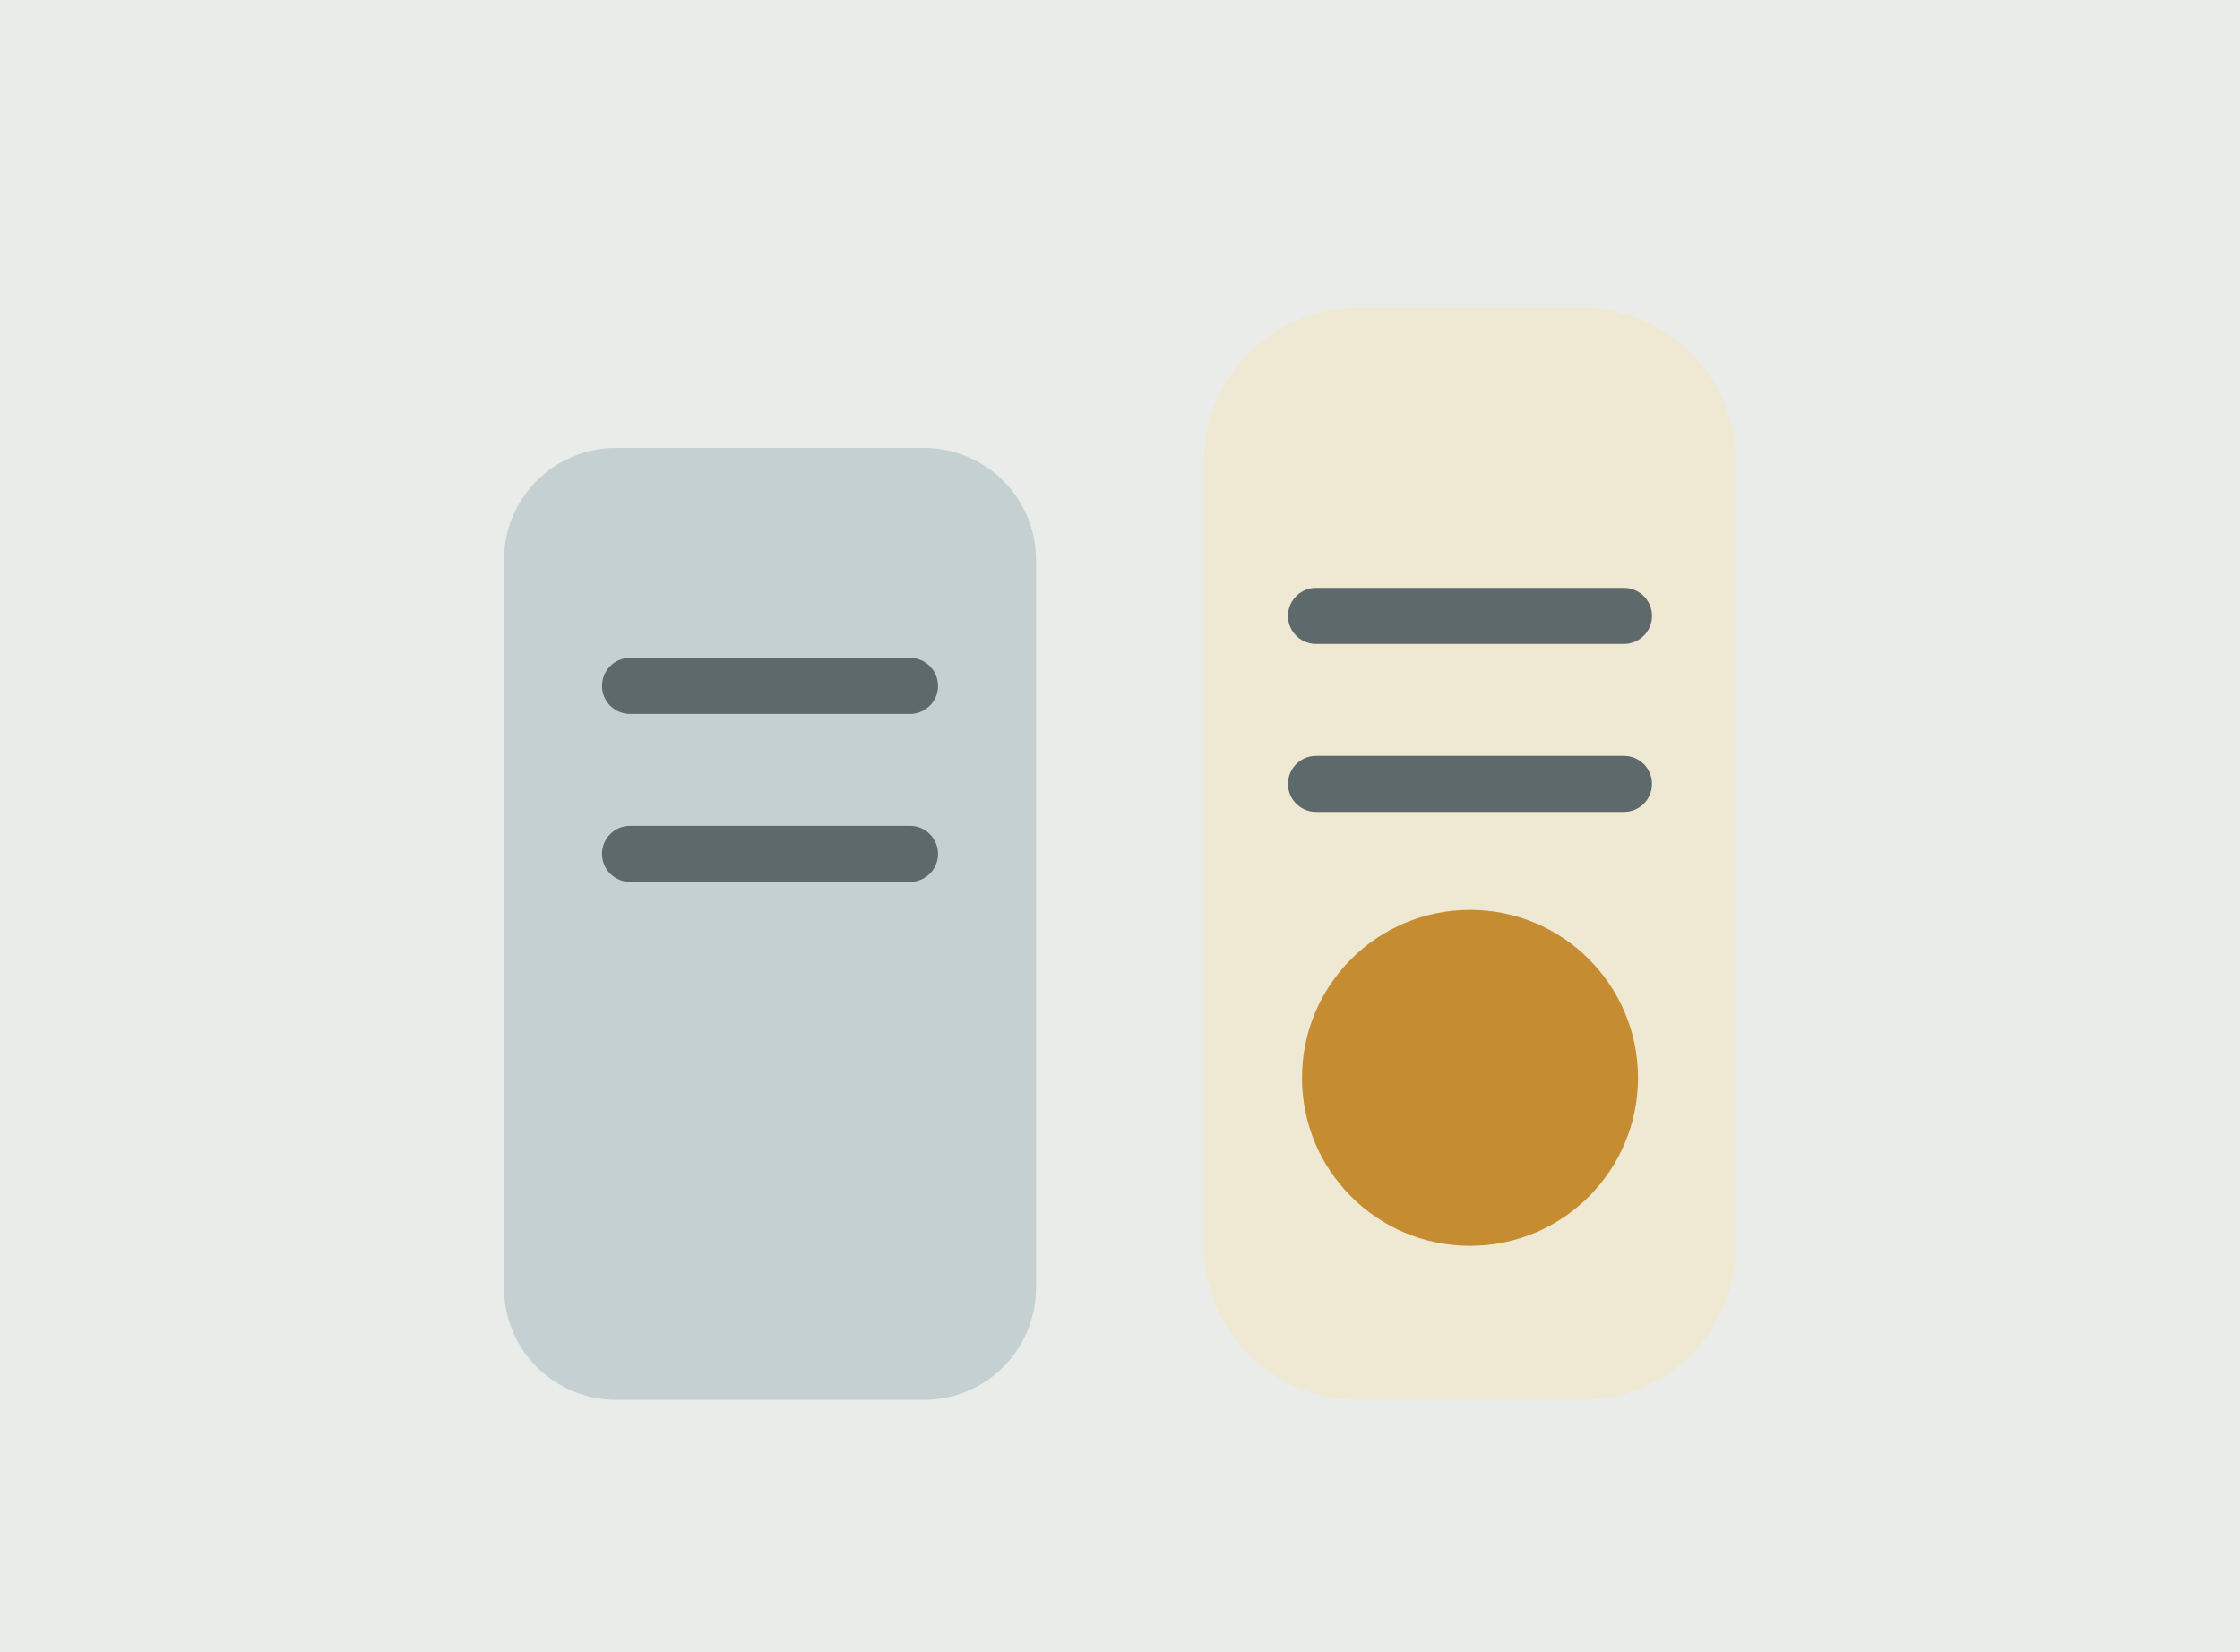
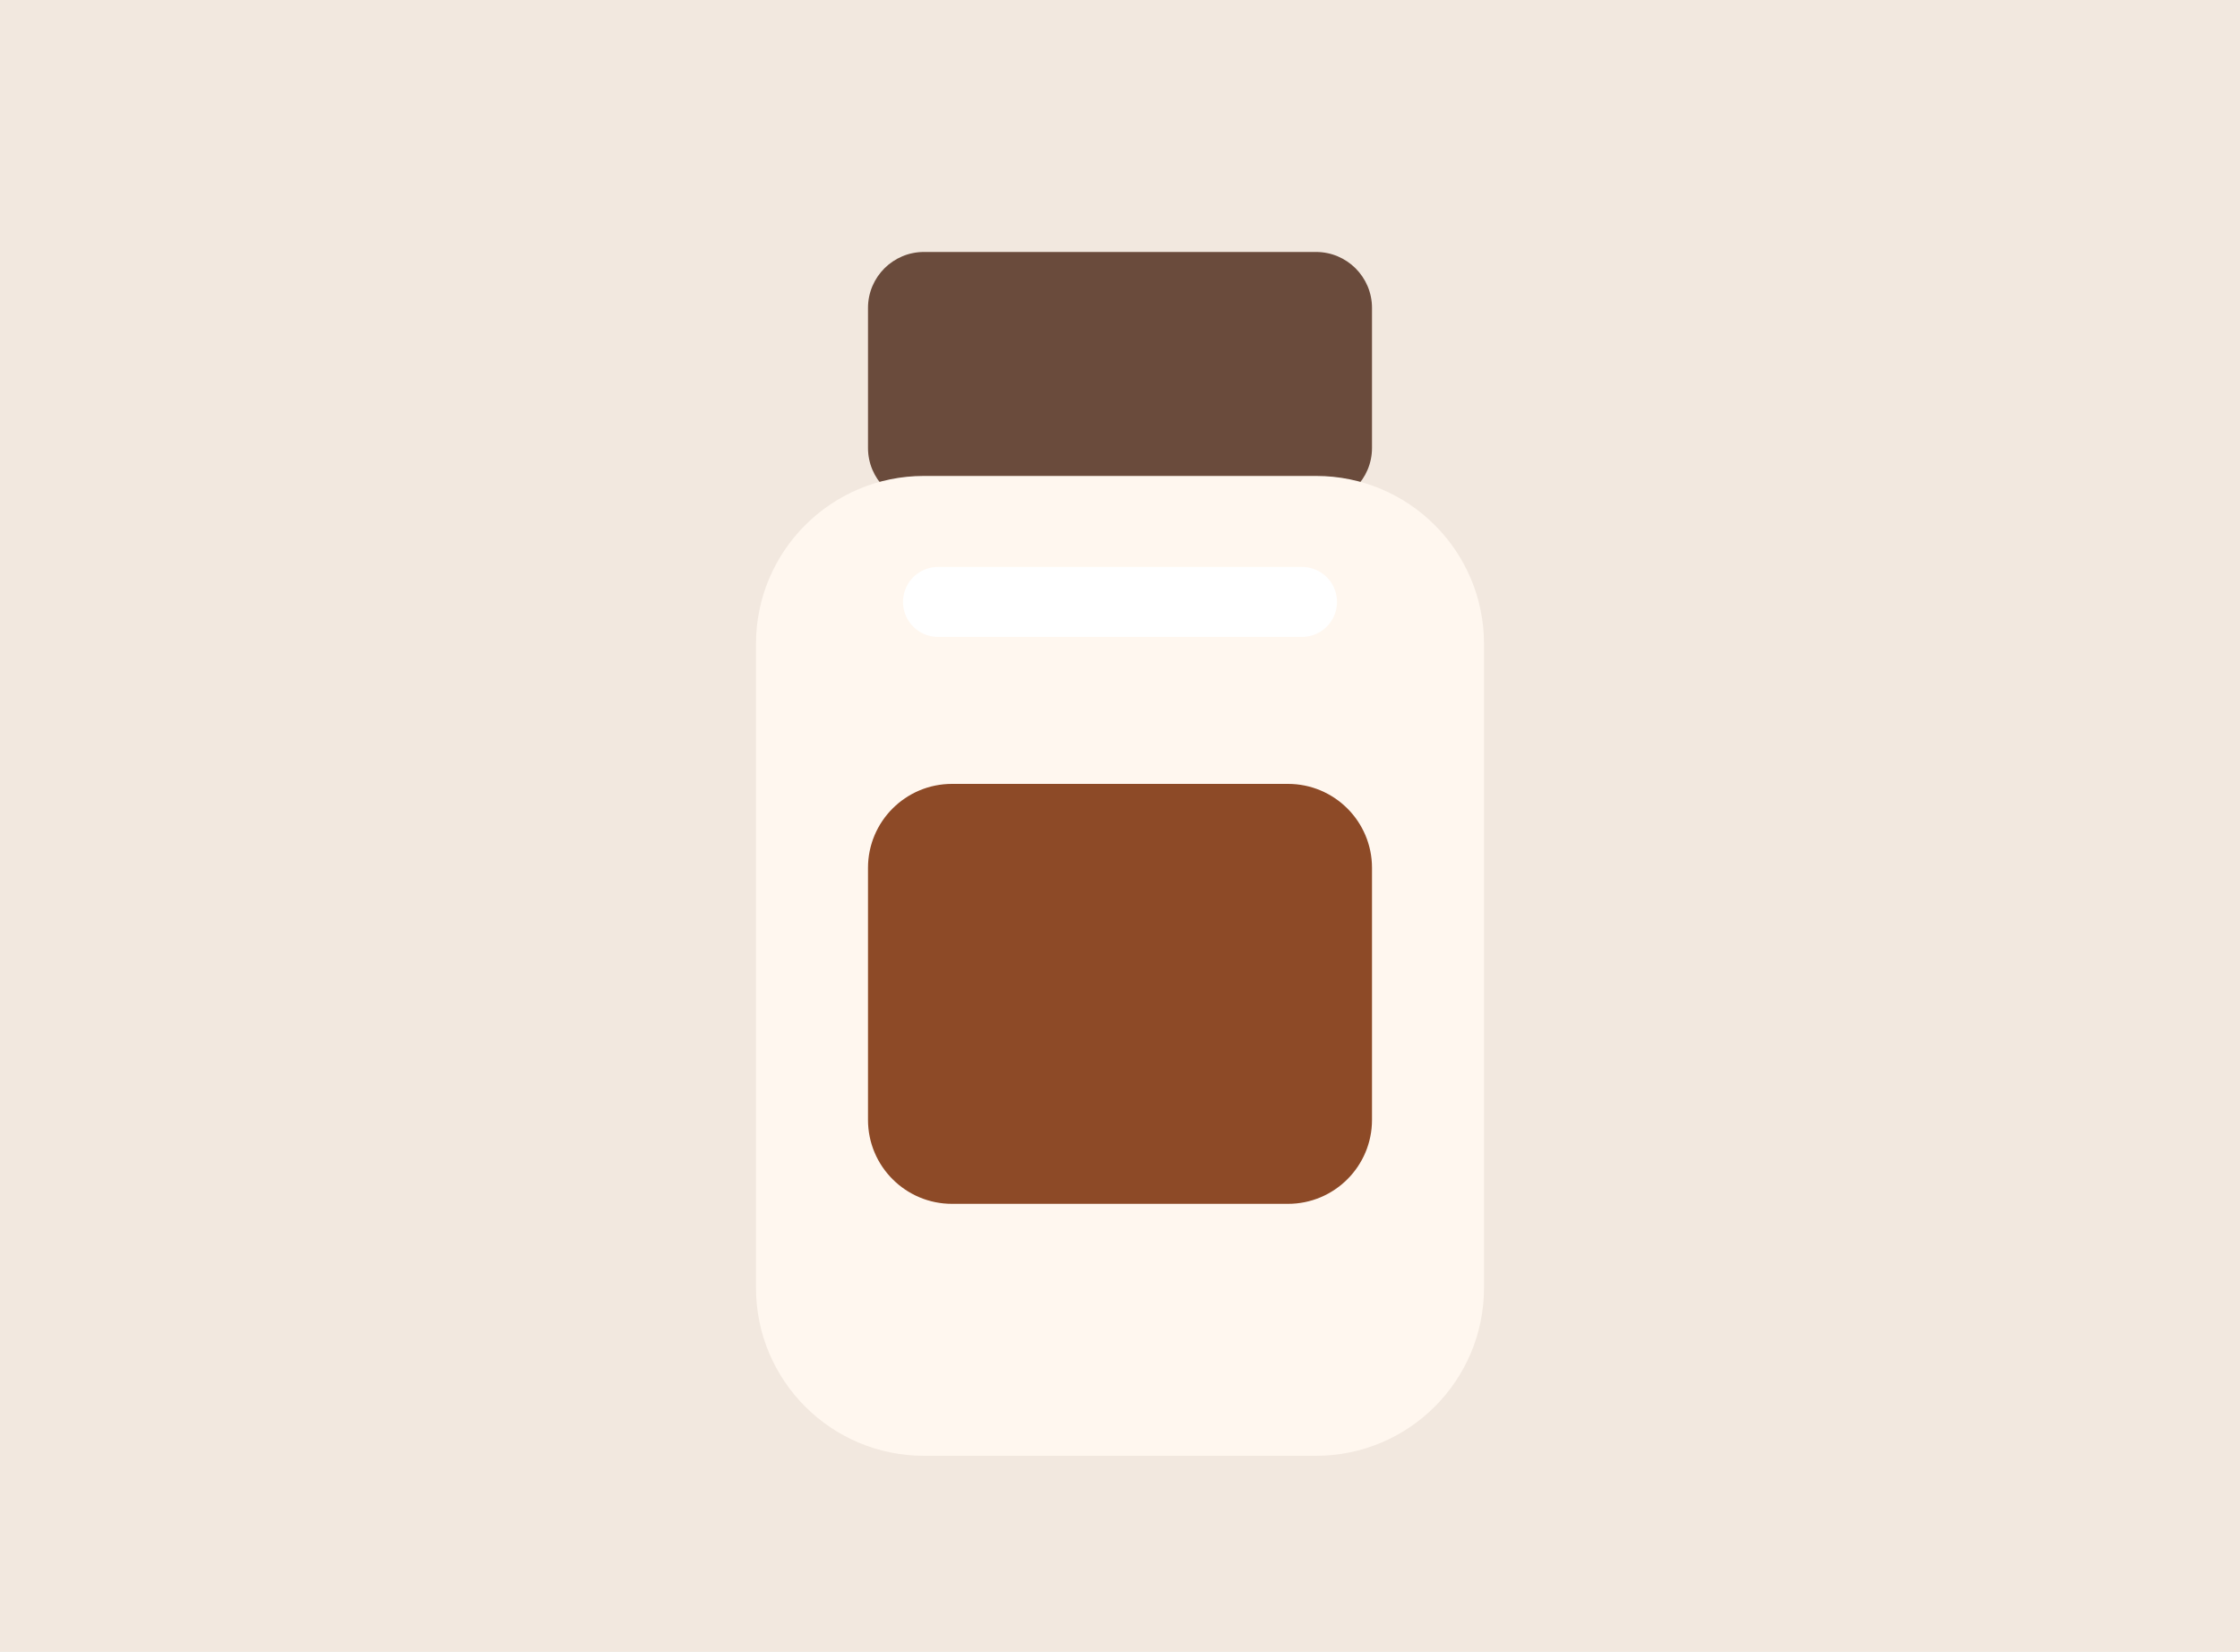
- <svg xmlns="http://www.w3.org/2000/svg" viewBox="0 0 160 118" role="img" aria-label="Kitas gerimas">
-   <rect width="160" height="118" fill="#e9ece8" />
-   <rect x="36" y="32" width="38" height="68" rx="8" fill="#c4d0d1" />
-   <rect x="86" y="22" width="38" height="78" rx="11" fill="#efe8d2" />
-   <path d="M45 49h20M45 61h20M94 44h22M94 56h22" stroke="#5d696b" stroke-width="4" stroke-linecap="round" />
-   <circle cx="105" cy="77" r="12" fill="#c58c32" />
+ <svg xmlns="http://www.w3.org/2000/svg" viewBox="0 0 160 118" role="img" aria-label="Likeris">
+   <rect width="160" height="118" fill="#f2e8df" />
+   <rect x="62" y="18" width="36" height="18" rx="4" fill="#6a4b3c" />
+   <rect x="54" y="34" width="52" height="70" rx="12" fill="#fff7ef" />
+   <rect x="62" y="56" width="36" height="30" rx="6" fill="#8d4a27" />
+   <path d="M67 43h26" stroke="#fff" stroke-width="5" stroke-linecap="round" />
</svg>
